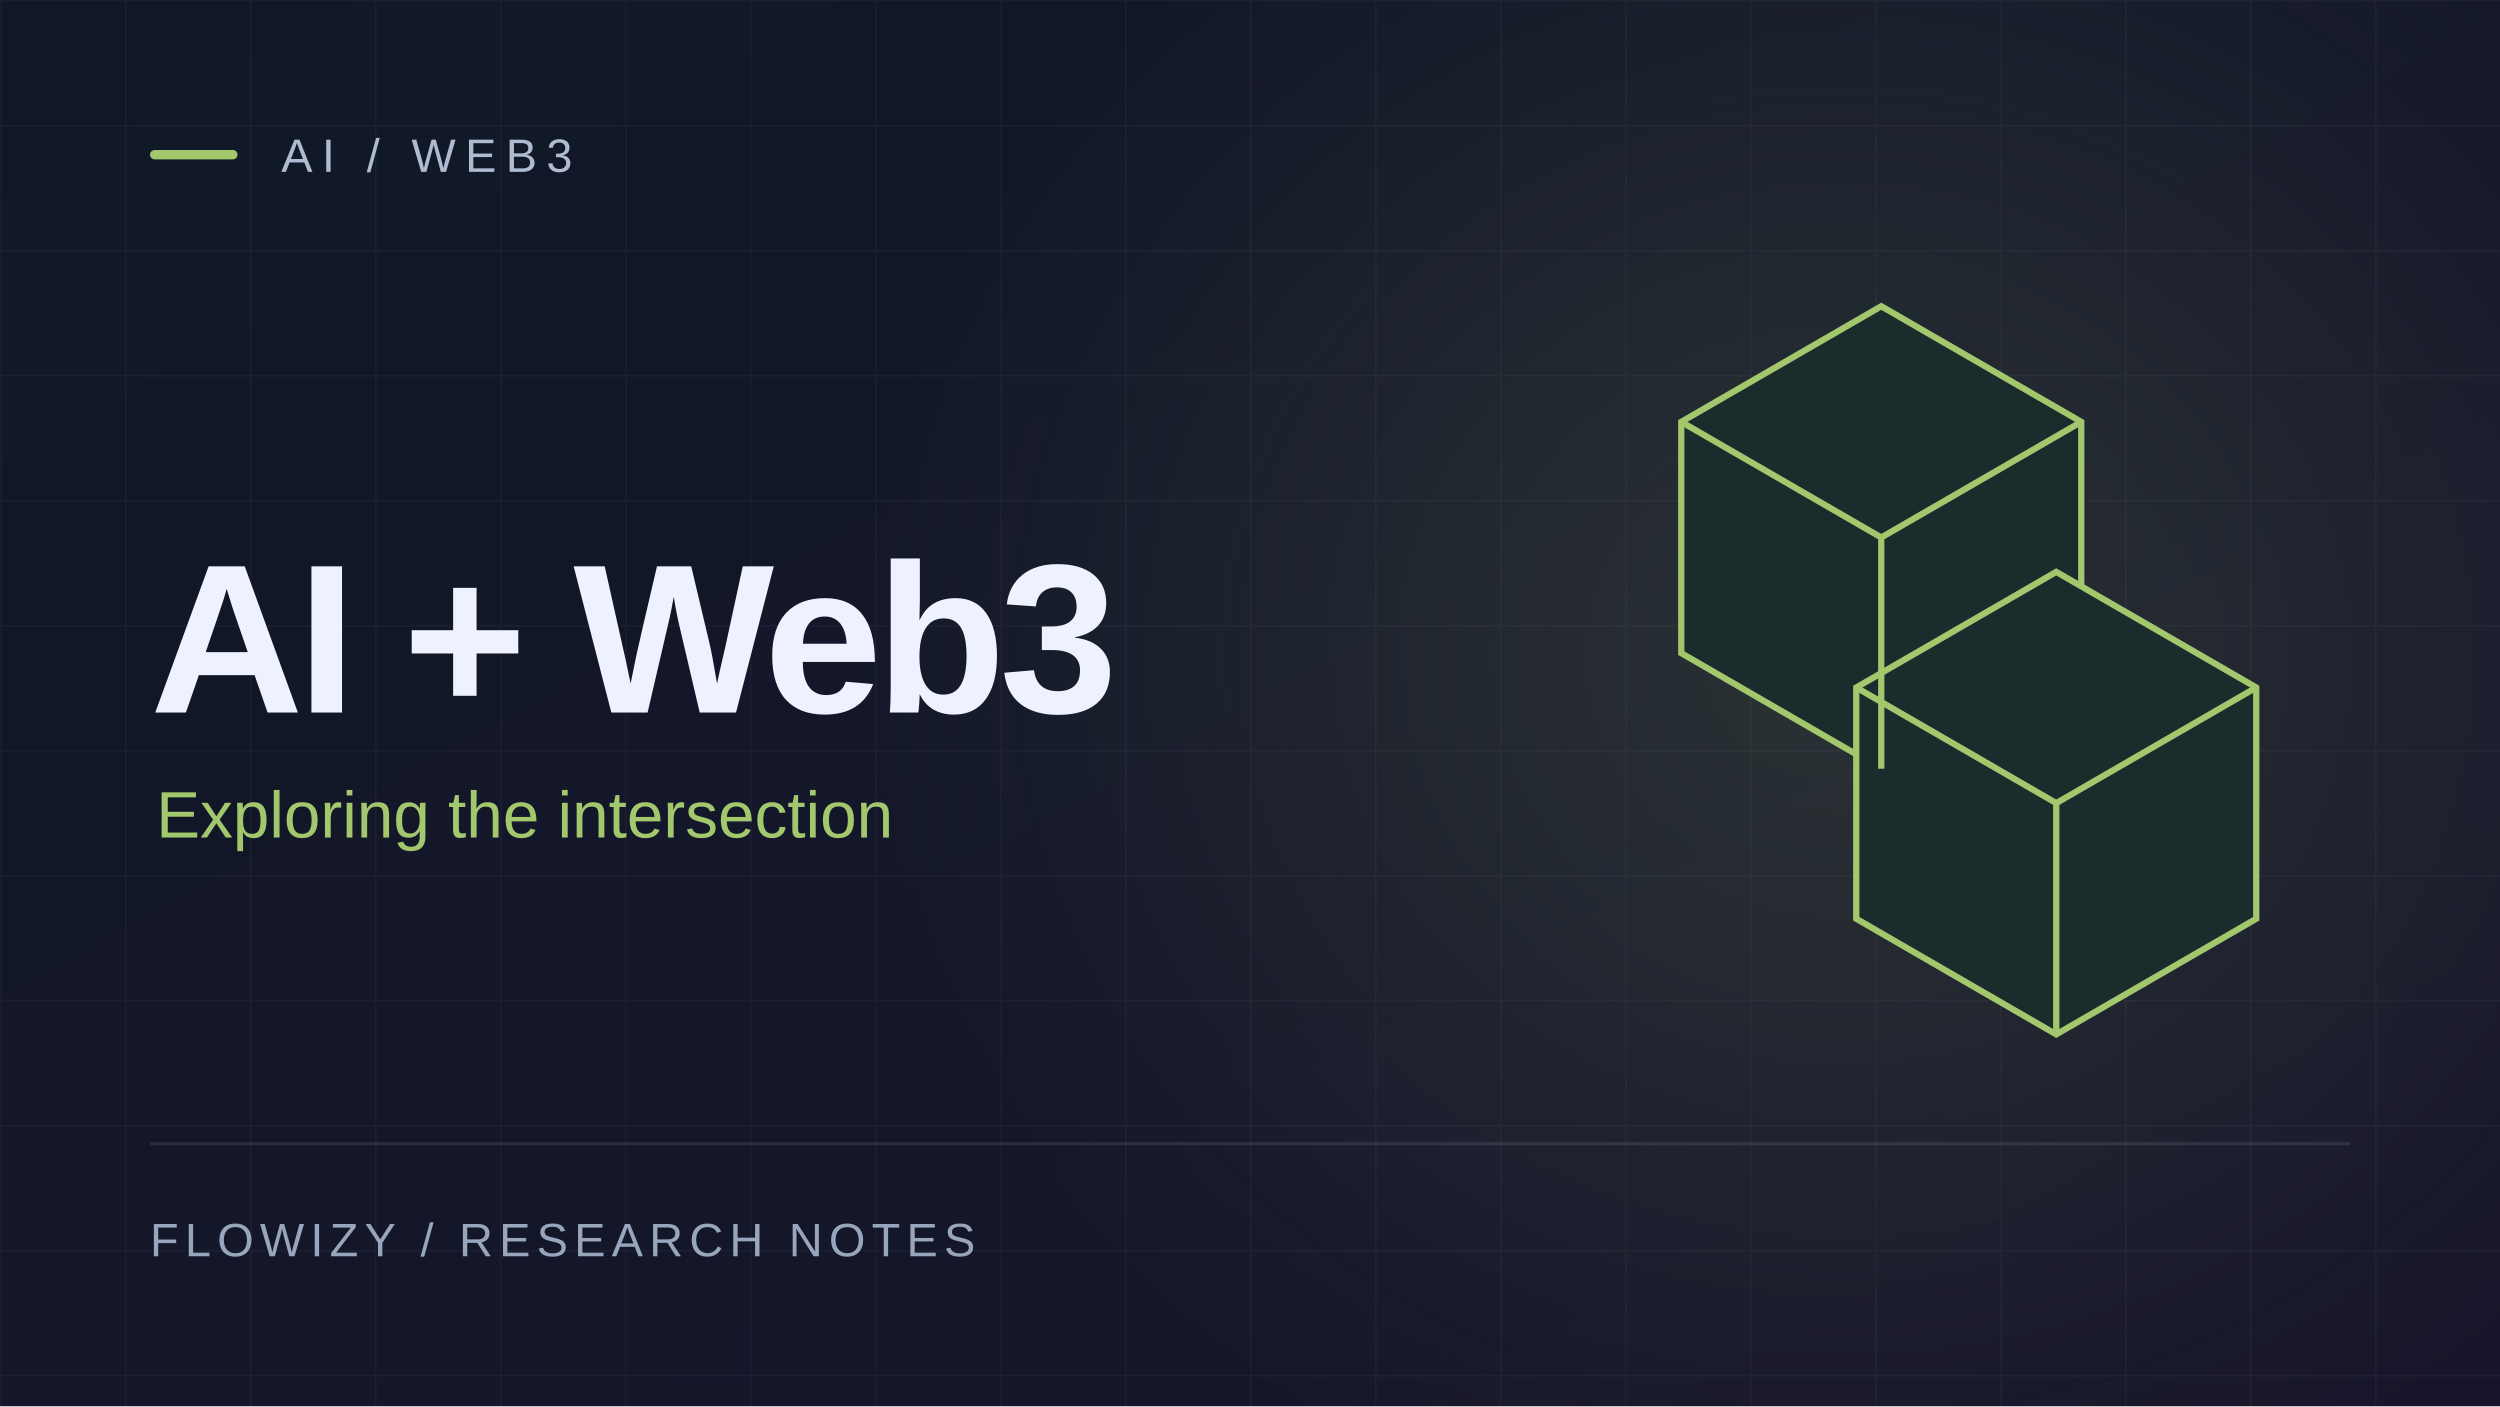
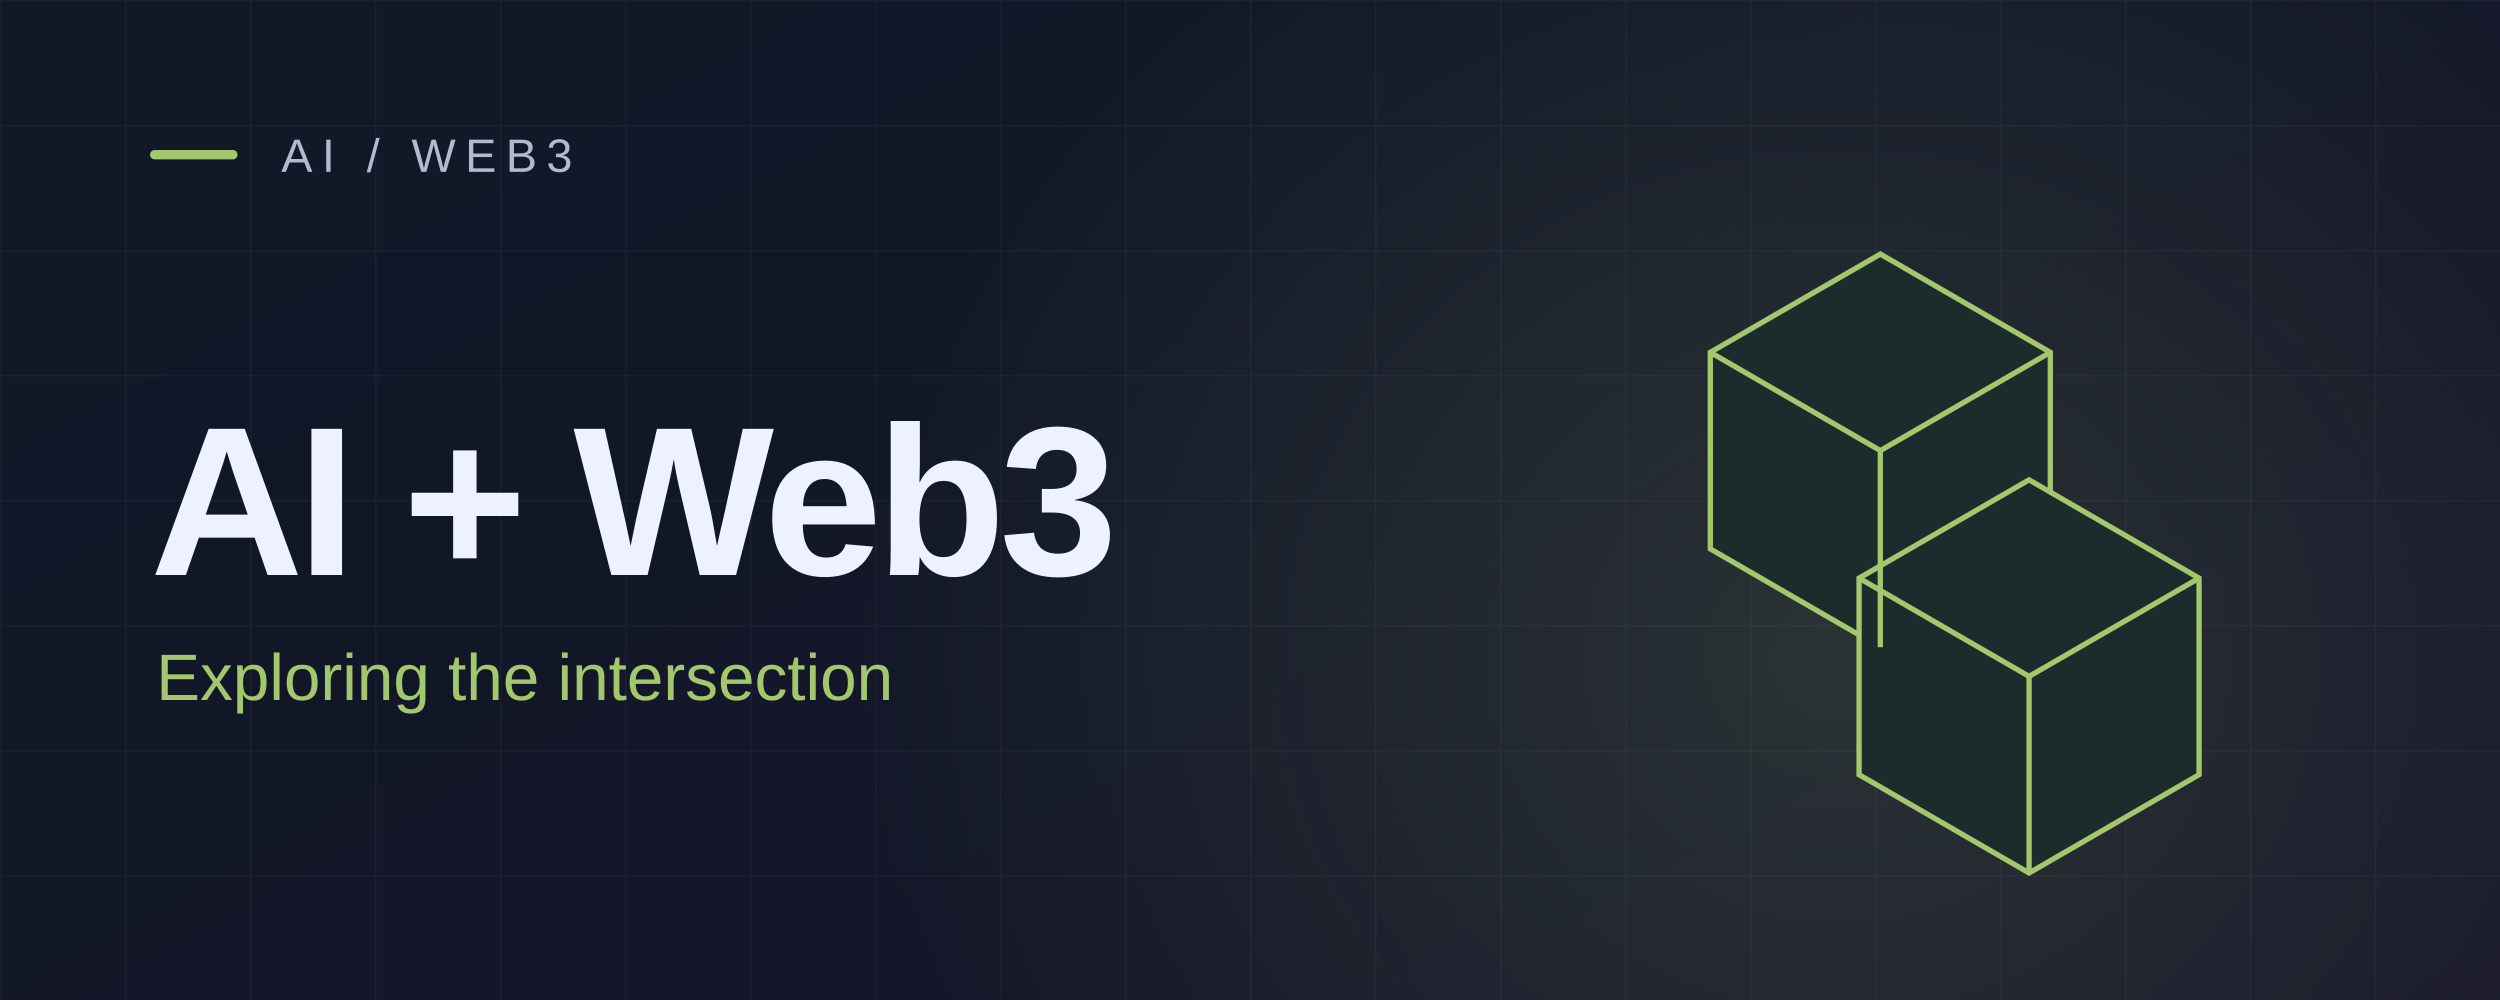
- <svg xmlns="http://www.w3.org/2000/svg" viewBox="0 0 800 450" width="800" height="450">
+ <svg xmlns="http://www.w3.org/2000/svg" viewBox="0 0 800 320" width="800" height="320">
  <defs>
    <linearGradient id="bg" x2="1" y2="1">
      <stop stop-color="#101827" />
      <stop offset="1" stop-color="#17152b" />
    </linearGradient>
    <radialGradient id="glow">
      <stop stop-color="#a3c76d" stop-opacity=".16" />
      <stop offset="1" stop-color="#a3c76d" stop-opacity="0" />
    </radialGradient>
    <pattern id="grid" width="40" height="40" patternUnits="userSpaceOnUse">
      <path d="M40 0H0V40" fill="none" stroke="#cad4ef" stroke-opacity=".045" />
    </pattern>
  </defs>
  <rect width="800" height="450" fill="url(#bg)" />
  <rect width="800" height="450" fill="url(#grid)" />
  <ellipse cx="590" cy="210" rx="320" ry="290" fill="url(#glow)" />
  <rect x="48" y="48" width="28" height="3" rx="1.5" fill="#a3c76d" />
  <g font-family="Arial, Helvetica, sans-serif">
    <text x="90" y="55" fill="#aebbd1" font-size="15" letter-spacing="3">AI / WEB3</text>
-     <text x="48" y="228" fill="#eef2ff" font-size="68" font-weight="700" letter-spacing="-2">AI + Web3</text>
-     <text x="50" y="268" fill="#a3c76d" font-size="21">Exploring the intersection</text>
+     <text x="48" y="184" fill="#eef2ff" font-size="68" font-weight="700" letter-spacing="-2">AI + Web3</text>
+     <text x="50" y="224" fill="#a3c76d" font-size="21">Exploring the intersection</text>
  </g>
-   <g fill="#1c2b2c" stroke="#a3c76d" stroke-width="2">
-     <path d="M538 135L602 98L666 135V209L602 246L538 209Z" />
-     <path d="M594 220L658 183L722 220V294L658 331L594 294Z" />
-     <path d="M538 135L602 172L666 135M602 172V246M594 220L658 257L722 220M658 257V331" fill="none" />
+   <g transform="translate(90 -2) scale(.85)">
+     <g fill="#1c2b2c" stroke="#a3c76d" stroke-width="2">
+       <path d="M538 135L602 98L666 135V209L602 246L538 209Z" />
+       <path d="M594 220L658 183L722 220V294L658 331L594 294Z" />
+       <path d="M538 135L602 172L666 135M602 172V246M594 220L658 257L722 220M658 257V331" fill="none" />
+     </g>
  </g>
-   <path d="M48 366H752" stroke="#cad4ef" stroke-opacity=".12" />
-   <text x="48" y="402" fill="#97a6bd" font-family="Arial, Helvetica, sans-serif" font-size="15" letter-spacing="2">FLOWIZY / RESEARCH NOTES</text>
</svg>
